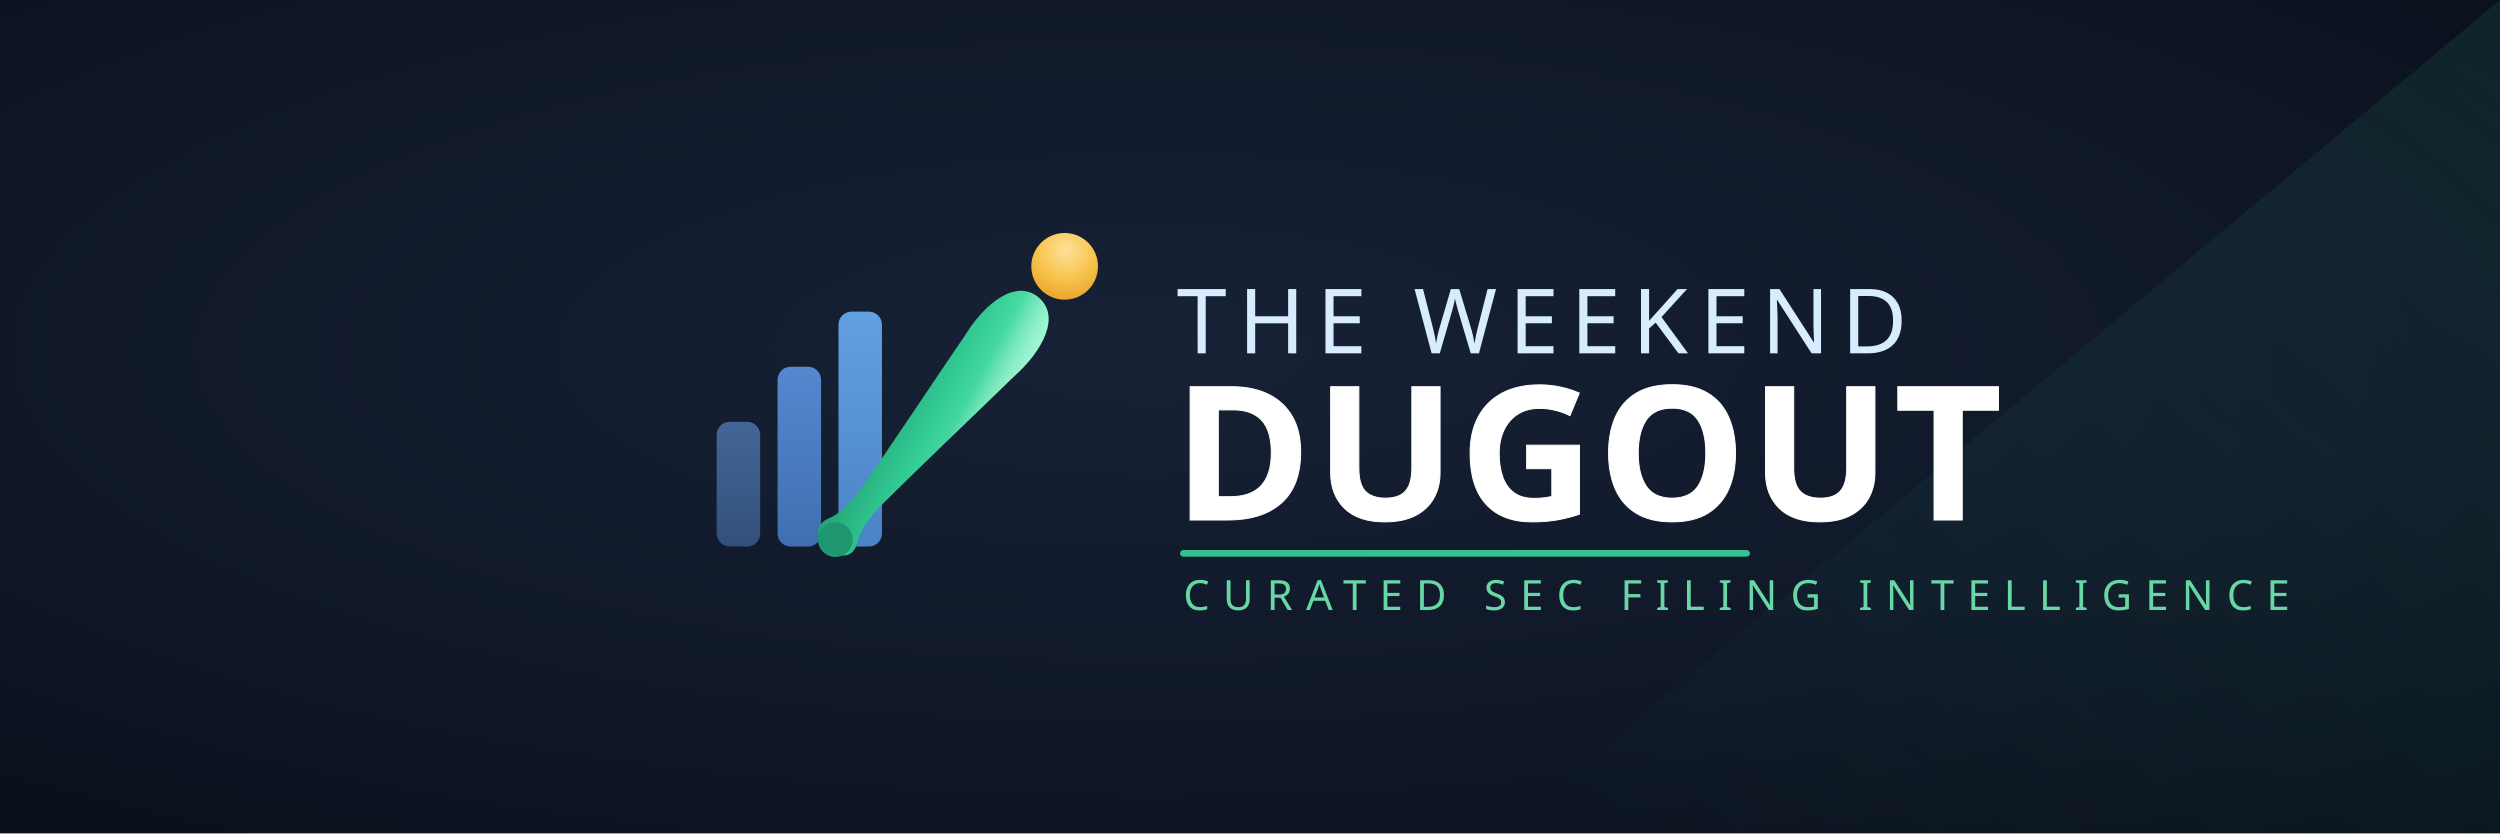
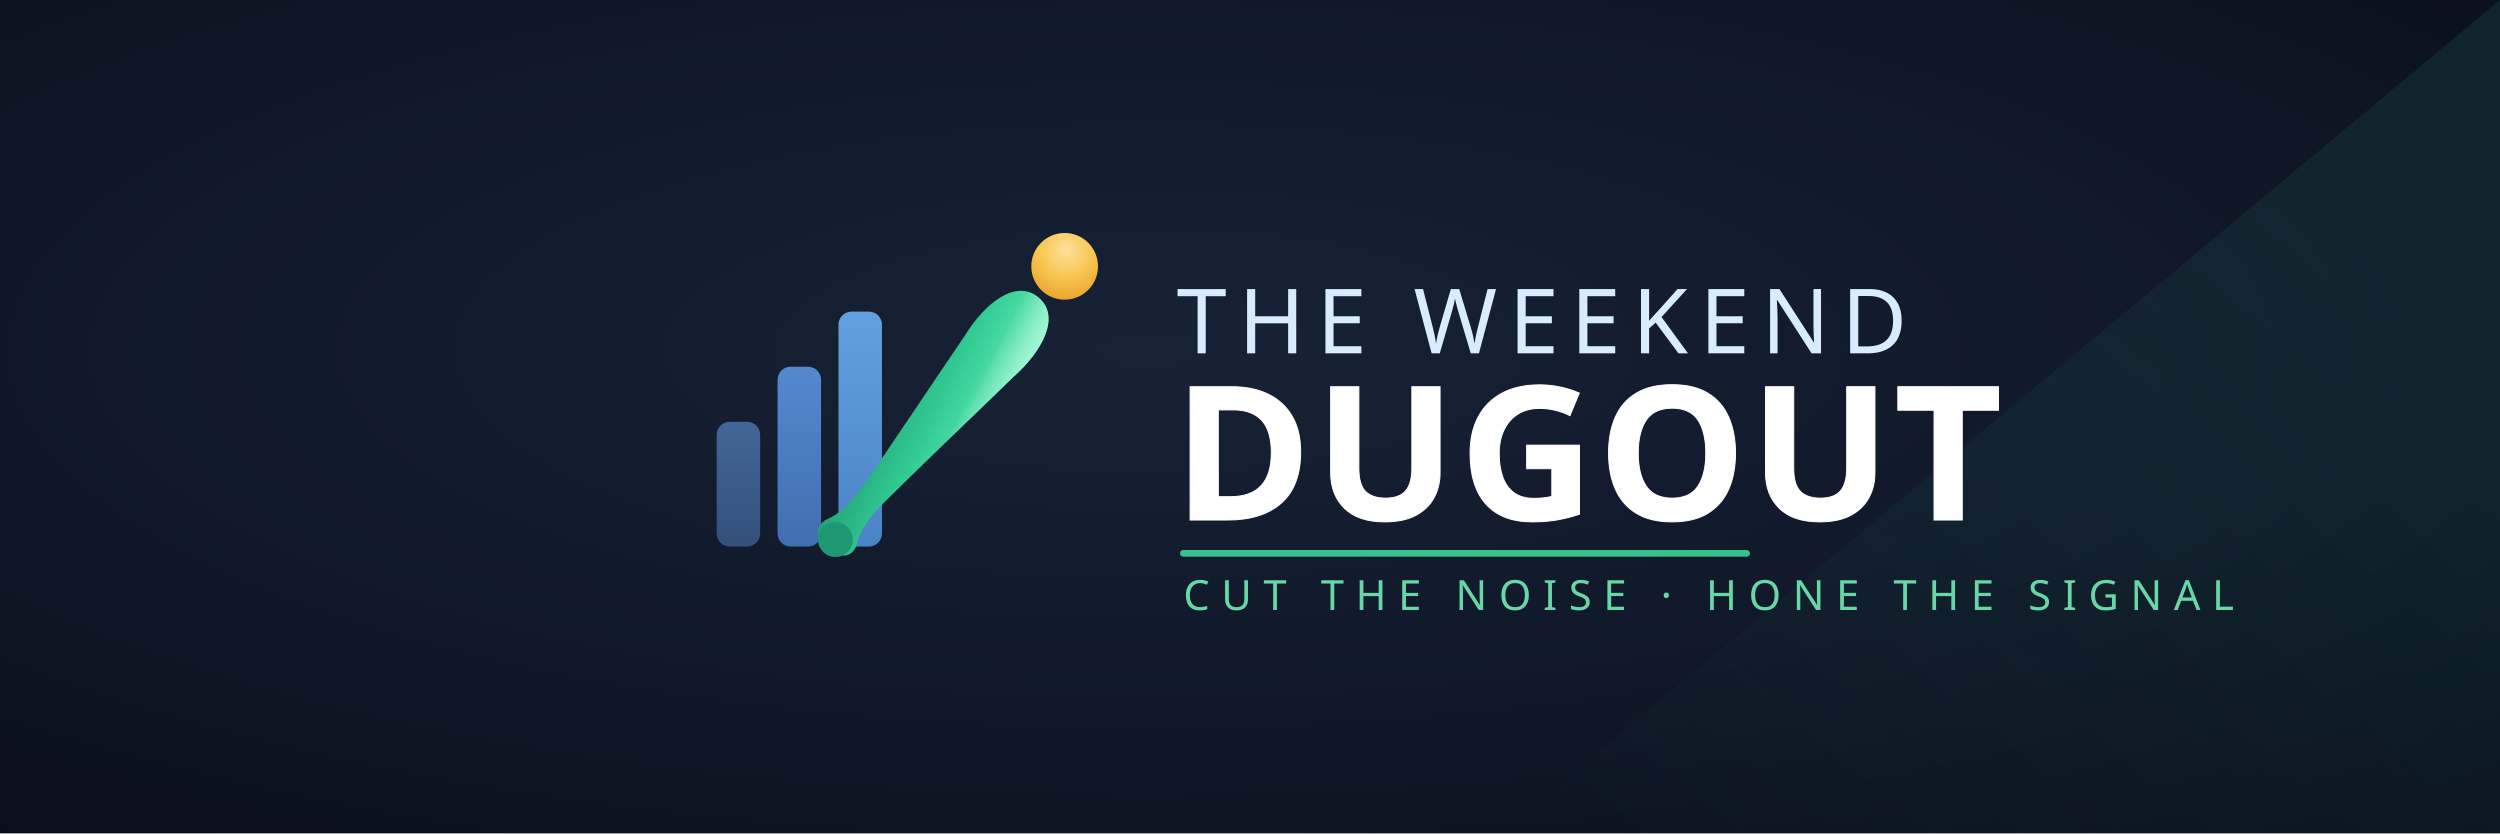
<svg xmlns="http://www.w3.org/2000/svg" width="1500" height="500" viewBox="0 0 1500 500">
  <defs>
    <radialGradient id="bbg" cx="46%" cy="42%" r="85%">
      <stop offset="0%" stop-color="#16203300" />
      <stop offset="0%" stop-color="#172236" />
      <stop offset="55%" stop-color="#0f1727" />
      <stop offset="100%" stop-color="#070c15" />
    </radialGradient>
    <linearGradient id="streak" x1="0" y1="1" x2="1" y2="0">
      <stop offset="0%" stop-color="#3ad39a" stop-opacity="0" />
      <stop offset="100%" stop-color="#3ad39a" stop-opacity="0.10" />
    </linearGradient>
    <linearGradient id="barA2" x1="0" y1="1" x2="0" y2="0">
      <stop offset="0%" stop-color="#33507a" />
      <stop offset="100%" stop-color="#436698" />
    </linearGradient>
    <linearGradient id="barB2" x1="0" y1="1" x2="0" y2="0">
      <stop offset="0%" stop-color="#3f6fb0" />
      <stop offset="100%" stop-color="#5488cf" />
    </linearGradient>
    <linearGradient id="barC2" x1="0" y1="1" x2="0" y2="0">
      <stop offset="0%" stop-color="#4a83c6" />
      <stop offset="100%" stop-color="#63a0e0" />
    </linearGradient>
    <linearGradient id="bat2" x1="0.15" y1="1" x2="0.9" y2="0.05">
      <stop offset="0%" stop-color="#22a074" />
      <stop offset="50%" stop-color="#33cc95" />
      <stop offset="100%" stop-color="#66ecb6" />
    </linearGradient>
    <linearGradient id="batShine2" x1="0" y1="1" x2="0.9" y2="0.1">
      <stop offset="0%" stop-color="#ffffff" stop-opacity="0" />
      <stop offset="72%" stop-color="#ffffff" stop-opacity="0" />
      <stop offset="100%" stop-color="#d6ffef" stop-opacity="0.5" />
    </linearGradient>
    <radialGradient id="ball2" cx="36%" cy="30%" r="80%">
      <stop offset="0%" stop-color="#ffe19a" />
      <stop offset="55%" stop-color="#f7c34b" />
      <stop offset="100%" stop-color="#e6a12b" />
    </radialGradient>
  </defs>
  <rect x="0" y="0" width="1500" height="500" fill="url(#bbg)" />
  <polygon points="900,500 1500,0 1500,500" fill="url(#streak)" />
  <g transform="translate(430,140) scale(0.87) translate(-150,-122)">
    <rect x="150" y="252" width="30" height="86" rx="9" fill="url(#barA2)" />
    <rect x="192" y="214" width="30" height="124" rx="9" fill="url(#barB2)" />
    <rect x="234" y="176" width="30" height="162" rx="9" fill="url(#barC2)" />
    <g transform="rotate(40 300 252)">
      <circle cx="300" cy="112" r="23" fill="url(#ball2)" />
      <path d="M300 140 C 320 140 326 166 322 193 C 318 233 312 286 309 320 C 308 335 310 344 313 350 C 316 356 316 365 300 367 C 284 365 284 356 287 350 C 290 344 292 335 291 320 C 288 286 282 233 278 193 C 274 166 280 140 300 140 Z" fill="url(#bat2)" />
      <path d="M300 140 C 320 140 326 166 322 193 C 318 233 312 286 309 320 C 308 335 310 344 313 350 C 316 356 316 365 300 367 C 284 365 284 356 287 350 C 290 344 292 335 291 320 C 288 286 282 233 278 193 C 274 166 280 140 300 140 Z" fill="url(#batShine2)" />
      <circle cx="300" cy="358" r="12" fill="#1f9770" />
    </g>
  </g>
  <text x="706" y="212" font-family="Oswald" font-weight="500" font-size="54" letter-spacing="7" fill="#d8ecff">THE WEEKEND</text>
  <text x="704" y="312" font-family="Oswald" font-weight="700" font-size="112" letter-spacing="2" fill="#ffffff" stroke="#ffffff" stroke-width="0.6">DUGOUT</text>
  <rect x="708" y="330" width="342" height="4" rx="2" fill="#3ad39a" opacity="0.9" />
-   <text x="710" y="366" font-family="Oswald" font-weight="300" font-size="25" letter-spacing="8" fill="#68d7a6">CURATED SEC FILING INTELLIGENCE</text>
+   <text x="710" y="366" font-family="Oswald" font-weight="300" font-size="25" letter-spacing="7" fill="#68d7a6">CUT THE NOISE · HONE THE SIGNAL</text>
</svg>
